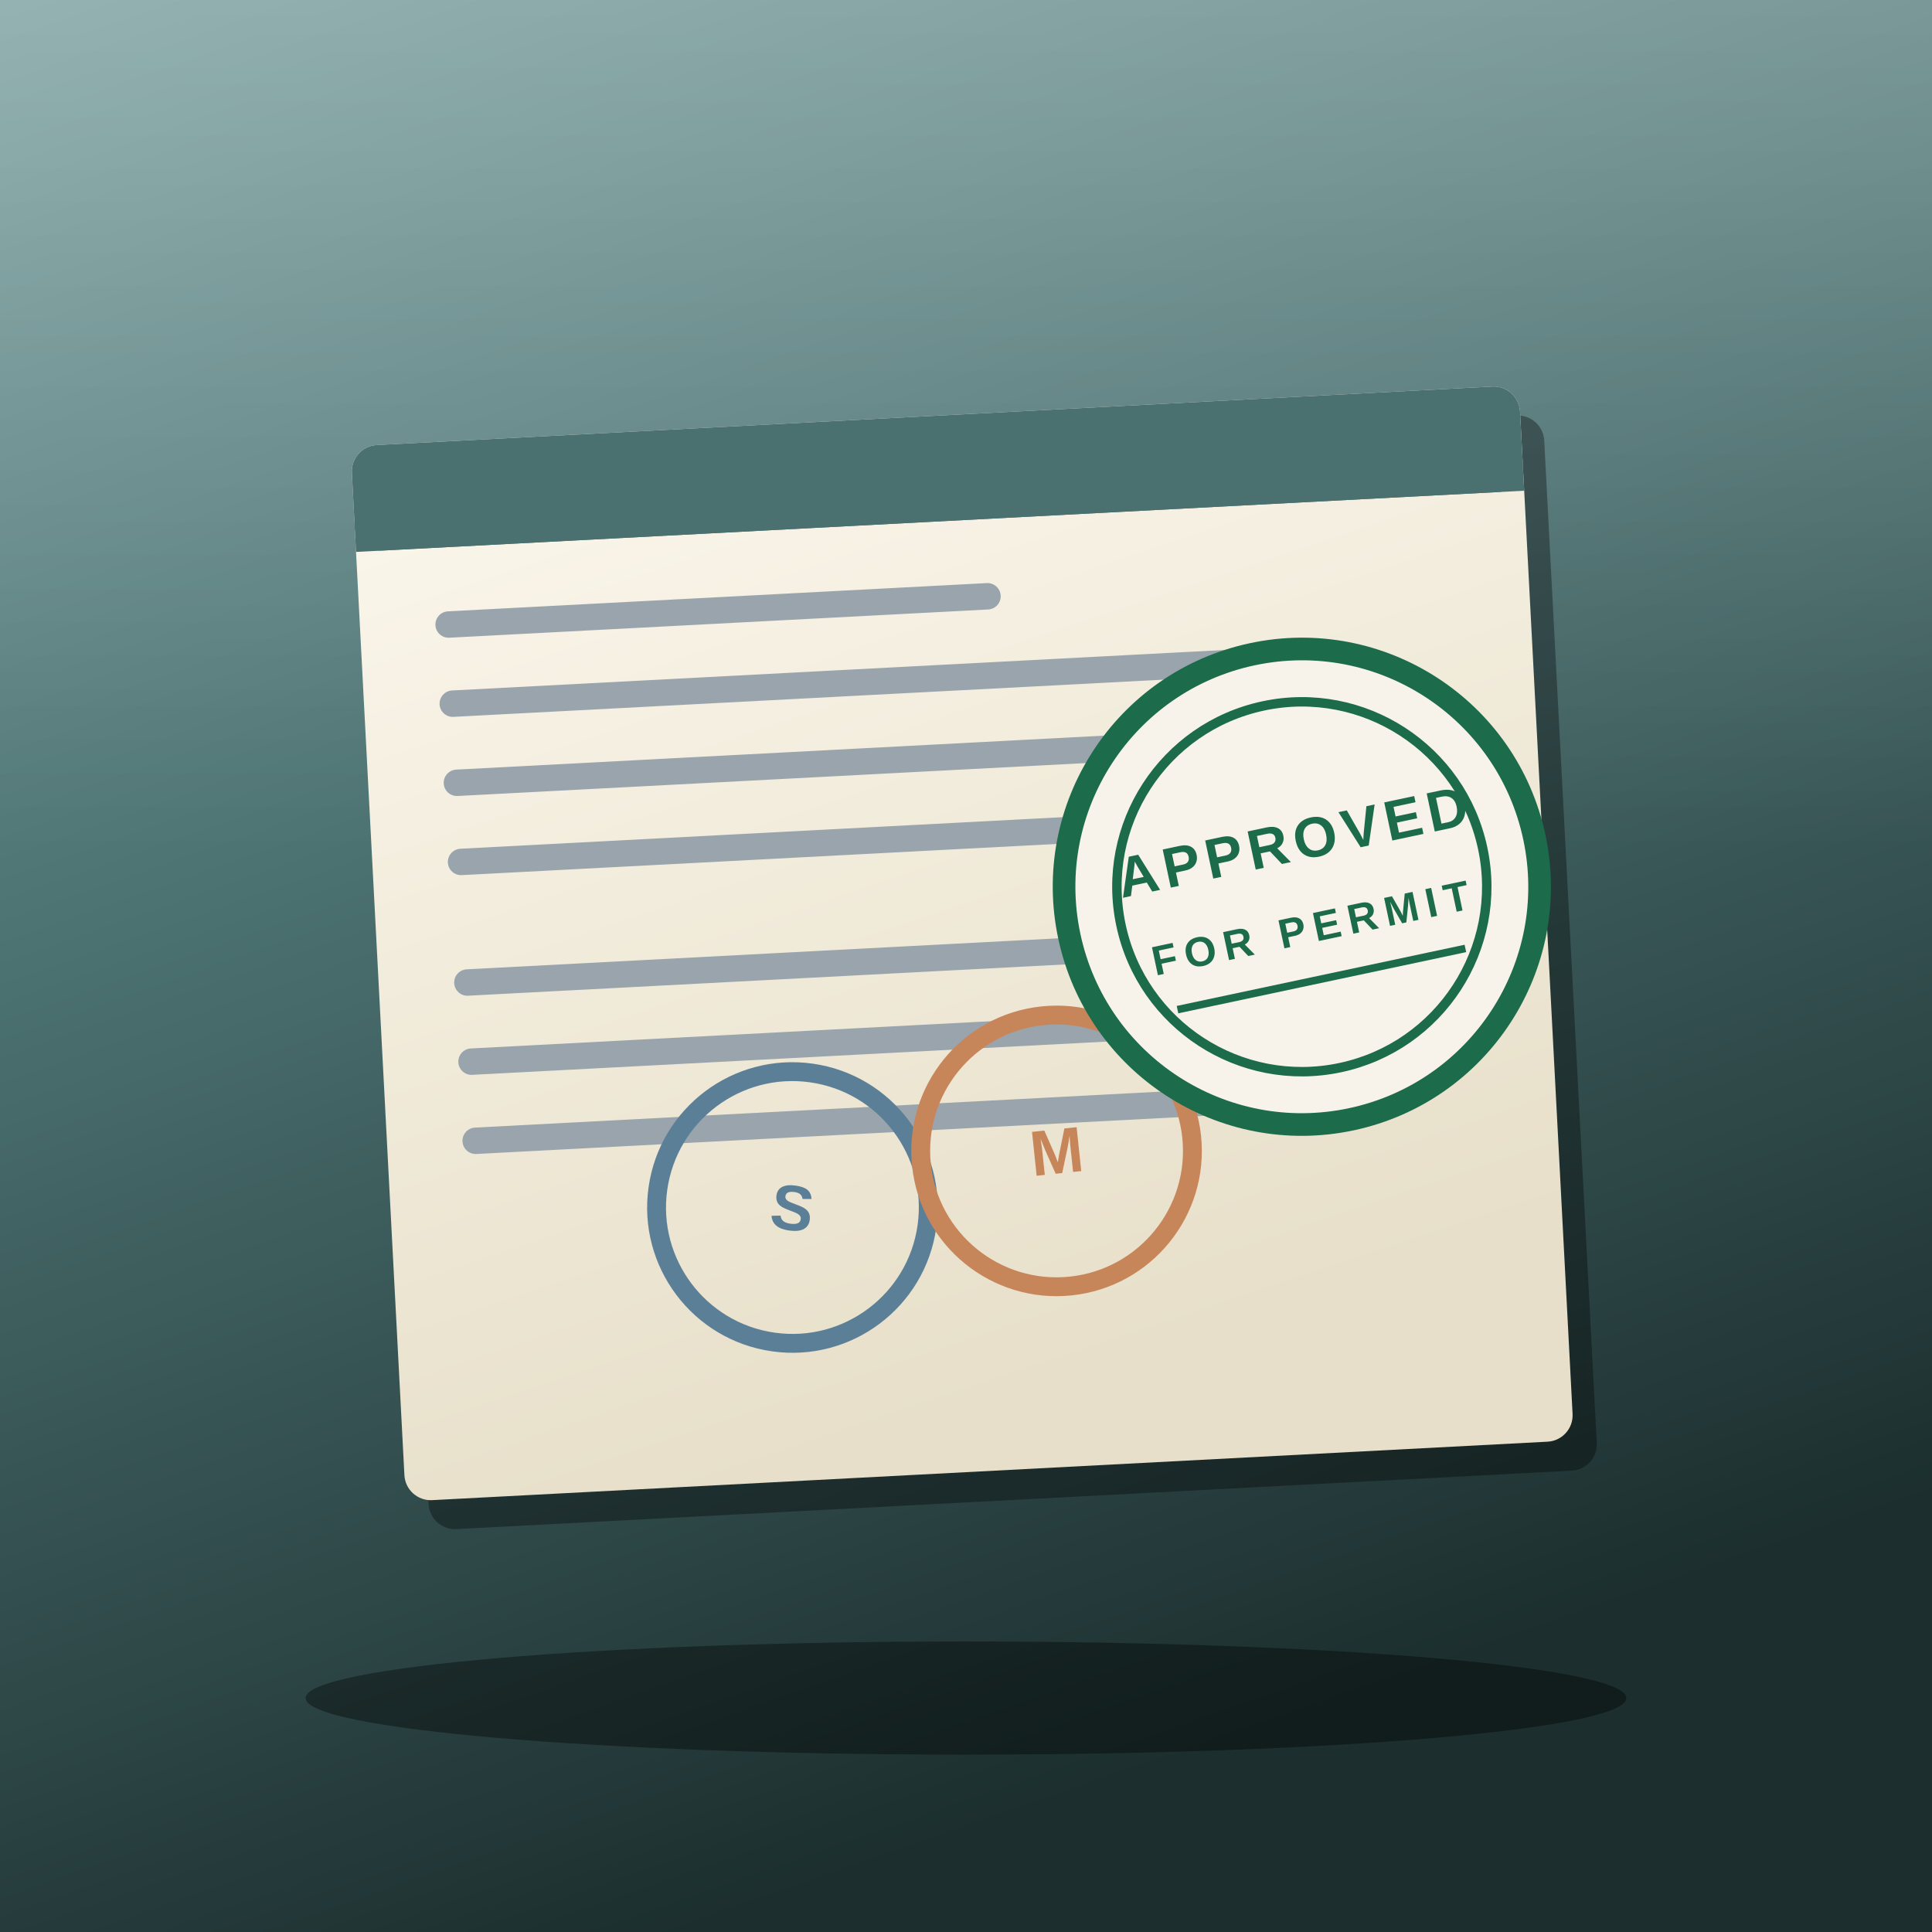
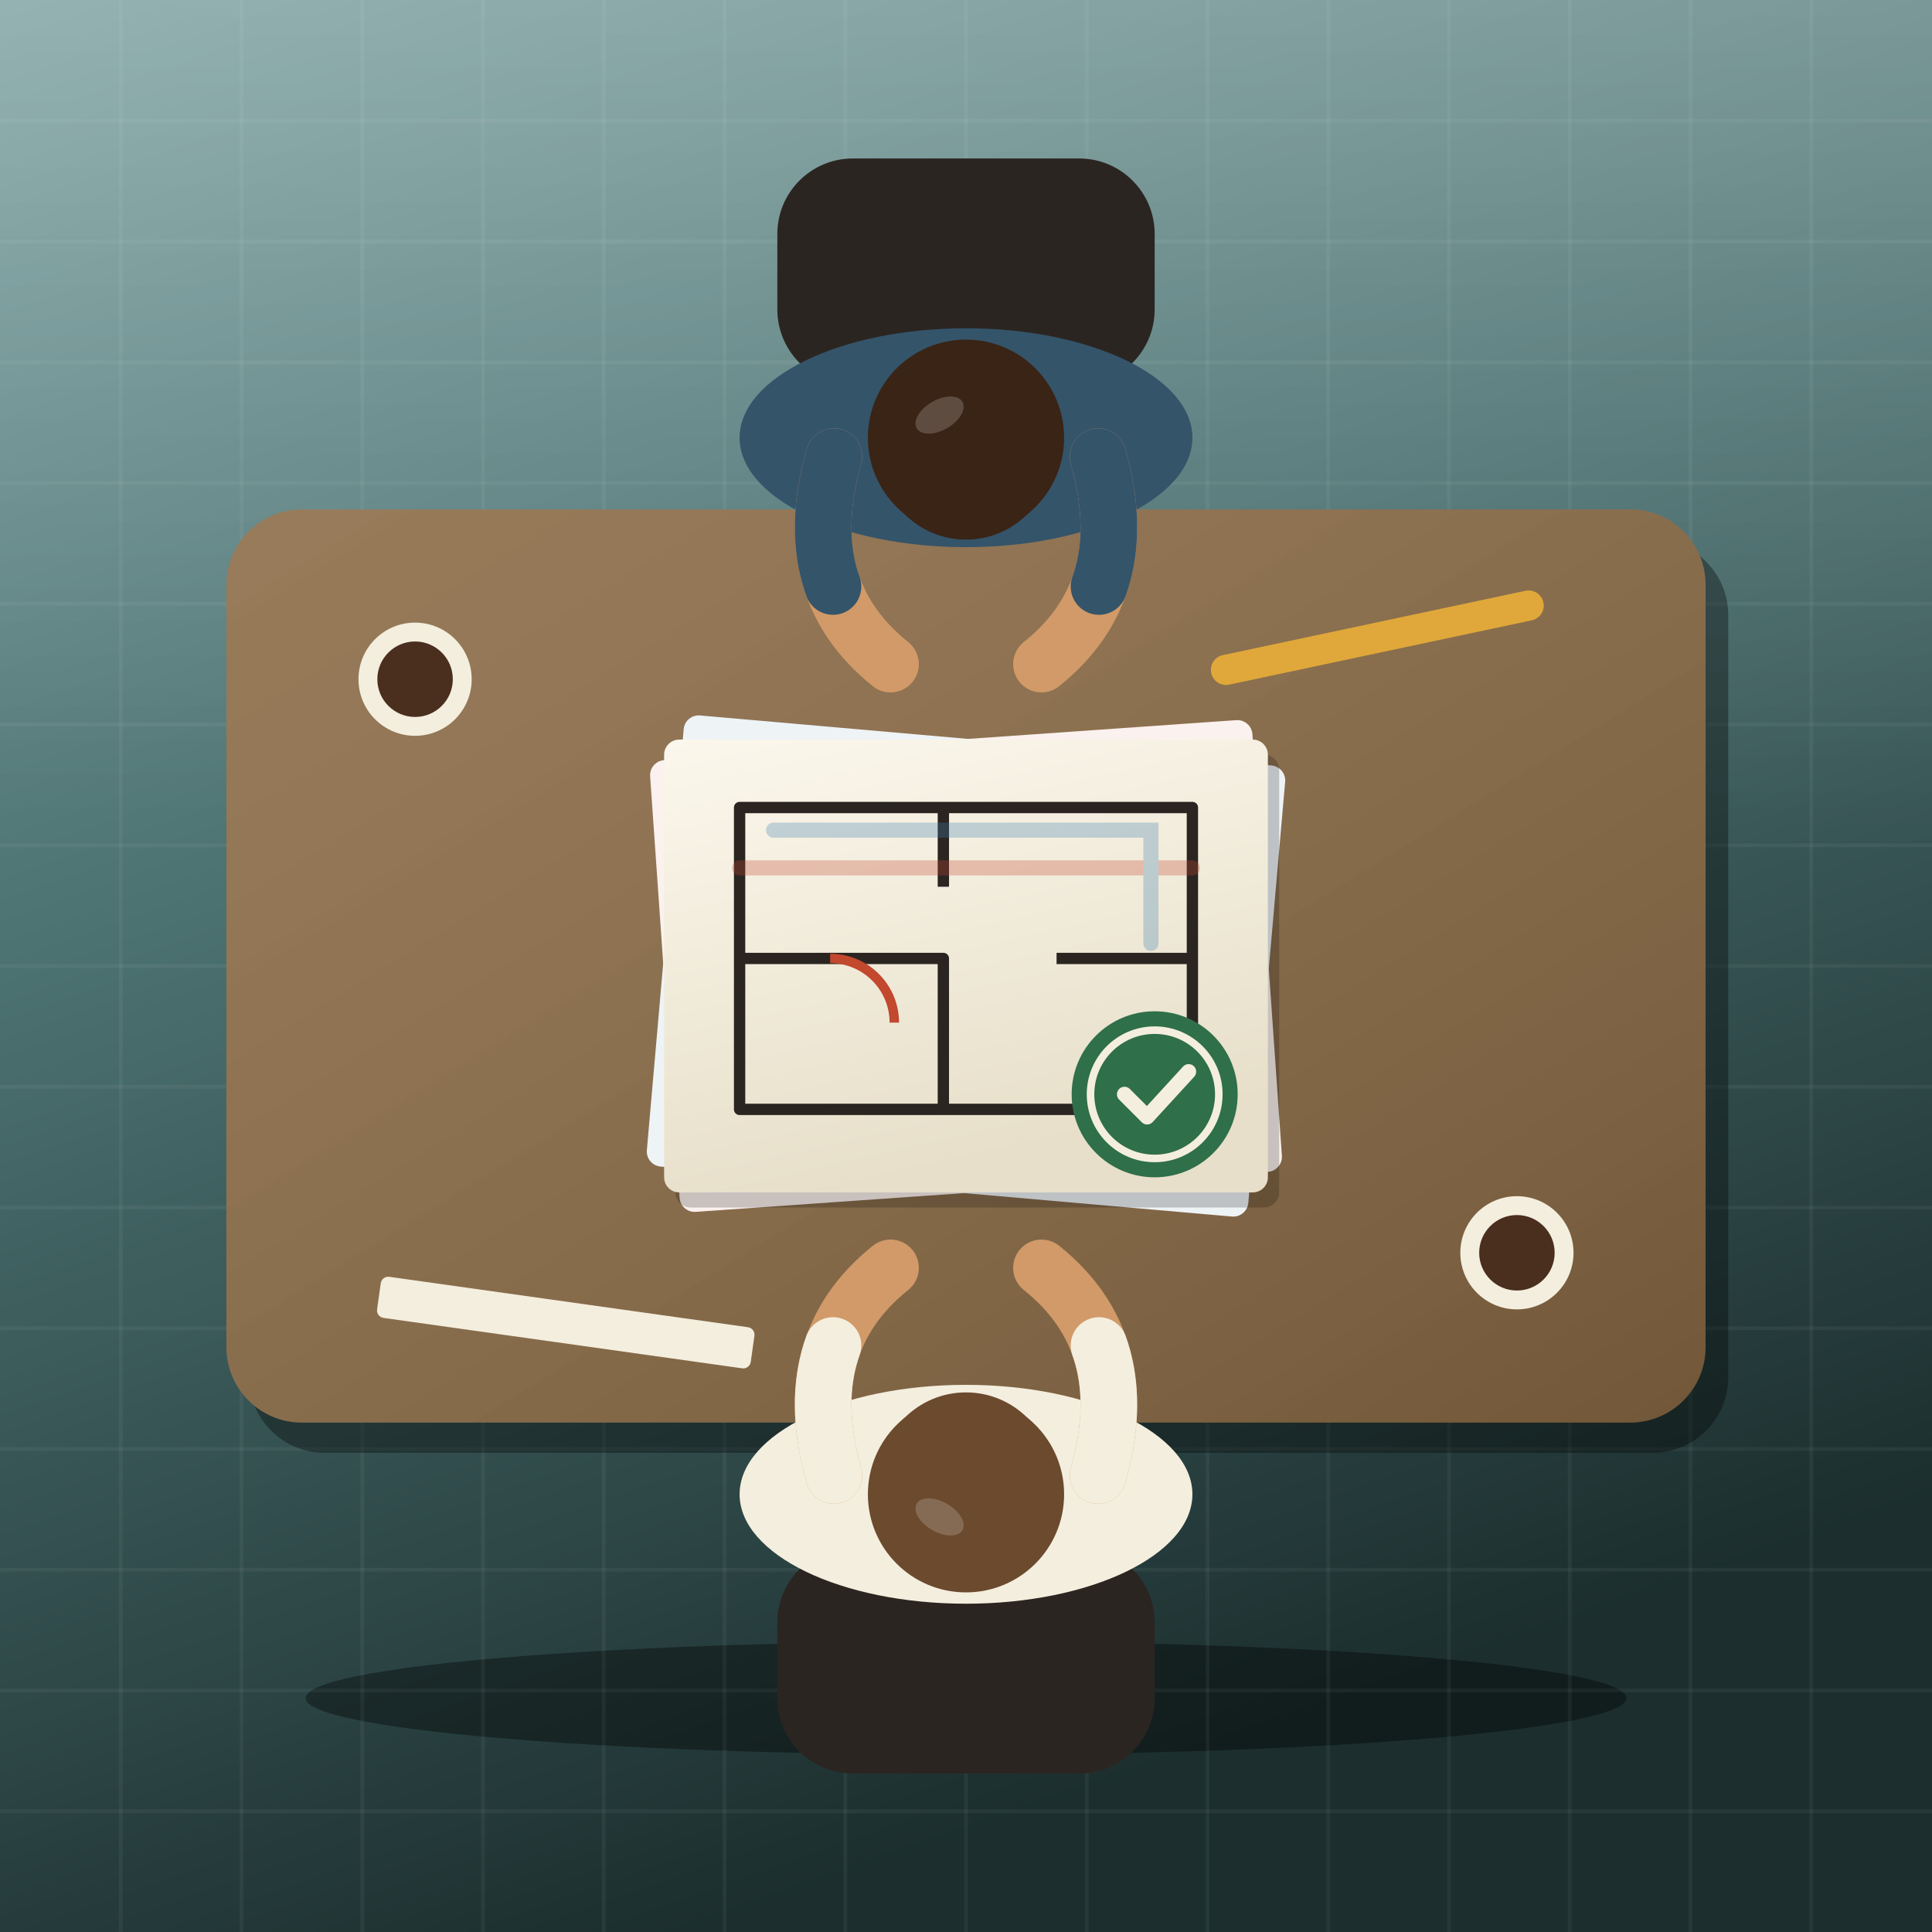
<svg xmlns="http://www.w3.org/2000/svg" viewBox="0 0 1024 1024" width="100%" height="100%">
  <defs>
    <linearGradient id="tile" x1="0" y1="0" x2="0.35" y2="1">
      <stop offset="0%" stop-color="#7ba0a0" />
      <stop offset="46%" stop-color="#4b7070" />
      <stop offset="100%" stop-color="#1c2e2e" />
    </linearGradient>
    <linearGradient id="glare" x1="0" y1="0" x2="0" y2="1">
      <stop offset="0%" stop-color="#fff" stop-opacity=".20" />
      <stop offset="44%" stop-color="#fff" stop-opacity="0" />
    </linearGradient>
    <linearGradient id="pap" x1="0" y1="0" x2="0.3" y2="1">
      <stop offset="0%" stop-color="#ffffff" />
      <stop offset="100%" stop-color="#ece8dc" />
    </linearGradient>
    <linearGradient id="trace" x1="0" y1="0" x2="0.3" y2="1">
      <stop offset="0%" stop-color="#fbf7ec" />
      <stop offset="100%" stop-color="#e7dfc9" />
    </linearGradient>
    <linearGradient id="brassy" x1="0" y1="0" x2="0" y2="1">
      <stop offset="0%" stop-color="#e2b86c" />
      <stop offset="100%" stop-color="#9a6f2c" />
    </linearGradient>
    <linearGradient id="steel" x1="0" y1="0" x2="0" y2="1">
      <stop offset="0%" stop-color="#e3e8ec" />
      <stop offset="100%" stop-color="#9aa5ad" />
    </linearGradient>
+     <linearGradient id="wood" x1="0" y1="0" x2="1" y2="1">
+       <stop offset="0" stop-color="#fff" stop-opacity=".12" />
+       <stop offset="1" stop-color="#000" stop-opacity=".18" />
+     </linearGradient>
  </defs>
  <rect width="1024" height="1024" fill="url(#tile)" />
  <rect width="1024" height="1024" fill="url(#glare)" />
  <ellipse cx="512" cy="900" rx="350" ry="30" fill="#000" opacity=".38" />
-   <g transform="rotate(-3 510.0 500.0)">
-     <rect x="200" y="220" width="620" height="560" rx="14" fill="#000" opacity=".35" transform="translate(12 16)" />
-     <rect x="200" y="220" width="620" height="560" rx="14" fill="url(#trace)" />
-     <rect x="200" y="220" width="620" height="56" rx="14" fill="#4b7070" />
-     <rect x="200" y="260" width="620" height="16" fill="#4b7070" />
-     <rect x="240" y="310" width="300" height="14" rx="7" fill="#9aa4ac" />
-     <rect x="240" y="352" width="460" height="14" rx="7" fill="#9aa4ac" />
-     <rect x="240" y="394" width="380" height="14" rx="7" fill="#9aa4ac" />
-     <rect x="240" y="436" width="420" height="14" rx="7" fill="#9aa4ac" />
-     <rect x="240" y="500" width="440" height="14" rx="7" fill="#9aa4ac" />
-     <rect x="240" y="542" width="360" height="14" rx="7" fill="#9aa4ac" />
-     <rect x="240" y="584" width="400" height="14" rx="7" fill="#9aa4ac" />
+   <line x1="64" y1="0" x2="64" y2="1024" stroke="#fff" stroke-opacity=".05" stroke-width="2" />
+   <line x1="128" y1="0" x2="128" y2="1024" stroke="#fff" stroke-opacity=".05" stroke-width="2" />
+   <line x1="192" y1="0" x2="192" y2="1024" stroke="#fff" stroke-opacity=".05" stroke-width="2" />
+   <line x1="256" y1="0" x2="256" y2="1024" stroke="#fff" stroke-opacity=".05" stroke-width="2" />
+   <line x1="320" y1="0" x2="320" y2="1024" stroke="#fff" stroke-opacity=".05" stroke-width="2" />
+   <line x1="384" y1="0" x2="384" y2="1024" stroke="#fff" stroke-opacity=".05" stroke-width="2" />
+   <line x1="448" y1="0" x2="448" y2="1024" stroke="#fff" stroke-opacity=".05" stroke-width="2" />
+   <line x1="512" y1="0" x2="512" y2="1024" stroke="#fff" stroke-opacity=".05" stroke-width="2" />
+   <line x1="576" y1="0" x2="576" y2="1024" stroke="#fff" stroke-opacity=".05" stroke-width="2" />
+   <line x1="640" y1="0" x2="640" y2="1024" stroke="#fff" stroke-opacity=".05" stroke-width="2" />
+   <line x1="704" y1="0" x2="704" y2="1024" stroke="#fff" stroke-opacity=".05" stroke-width="2" />
+   <line x1="768" y1="0" x2="768" y2="1024" stroke="#fff" stroke-opacity=".05" stroke-width="2" />
+   <line x1="832" y1="0" x2="832" y2="1024" stroke="#fff" stroke-opacity=".05" stroke-width="2" />
+   <line x1="896" y1="0" x2="896" y2="1024" stroke="#fff" stroke-opacity=".05" stroke-width="2" />
+   <line x1="960" y1="0" x2="960" y2="1024" stroke="#fff" stroke-opacity=".05" stroke-width="2" />
+   <line x1="0" y1="64" x2="1024" y2="64" stroke="#fff" stroke-opacity=".05" stroke-width="2" />
+   <line x1="0" y1="128" x2="1024" y2="128" stroke="#fff" stroke-opacity=".05" stroke-width="2" />
+   <line x1="0" y1="192" x2="1024" y2="192" stroke="#fff" stroke-opacity=".05" stroke-width="2" />
+   <line x1="0" y1="256" x2="1024" y2="256" stroke="#fff" stroke-opacity=".05" stroke-width="2" />
+   <line x1="0" y1="320" x2="1024" y2="320" stroke="#fff" stroke-opacity=".05" stroke-width="2" />
+   <line x1="0" y1="384" x2="1024" y2="384" stroke="#fff" stroke-opacity=".05" stroke-width="2" />
+   <line x1="0" y1="448" x2="1024" y2="448" stroke="#fff" stroke-opacity=".05" stroke-width="2" />
+   <line x1="0" y1="512" x2="1024" y2="512" stroke="#fff" stroke-opacity=".05" stroke-width="2" />
+   <line x1="0" y1="576" x2="1024" y2="576" stroke="#fff" stroke-opacity=".05" stroke-width="2" />
+   <line x1="0" y1="640" x2="1024" y2="640" stroke="#fff" stroke-opacity=".05" stroke-width="2" />
+   <line x1="0" y1="704" x2="1024" y2="704" stroke="#fff" stroke-opacity=".05" stroke-width="2" />
+   <line x1="0" y1="768" x2="1024" y2="768" stroke="#fff" stroke-opacity=".05" stroke-width="2" />
+   <line x1="0" y1="832" x2="1024" y2="832" stroke="#fff" stroke-opacity=".05" stroke-width="2" />
+   <line x1="0" y1="896" x2="1024" y2="896" stroke="#fff" stroke-opacity=".05" stroke-width="2" />
+   <line x1="0" y1="960" x2="1024" y2="960" stroke="#fff" stroke-opacity=".05" stroke-width="2" />
+   <rect x="412" y="84" width="200" height="120" rx="40" fill="#2b2521" />
+   <rect x="412" y="820" width="200" height="120" rx="40" fill="#2b2521" />
+   <rect x="120" y="270" width="784" height="484" rx="40" fill="#000" opacity=".35" transform="translate(12 16)" />
+   <rect x="120" y="270" width="784" height="484" rx="40" fill="#8a6a44" />
+   <rect x="120" y="270" width="784" height="484" rx="40" fill="url(#wood)" />
+   <g transform="rotate(5 512 512)">
+     <rect x="352" y="392" width="320" height="240" rx="8" fill="#eef3f6" />
+     <path d="M 400 440 L 620 440 M 400 440 L 400 600 M 510 440 L 510 540" stroke="#3f7fb0" stroke-width="8" fill="none" stroke-linecap="round" />
  </g>
-   <g transform="rotate(8 420 640)">
-     <circle cx="420" cy="640" r="72" fill="none" stroke="#5b7f96" stroke-width="10" />
-     <text x="420" y="652" text-anchor="middle" font-family="Helvetica Neue, Arial, sans-serif" font-size="34" font-weight="900" fill="#5b7f96">S</text>
+   <g transform="rotate(-4 512 512)">
+     <rect x="352" y="392" width="320" height="240" rx="8" fill="#fbf1ee" />
+     <path d="M 390 460 L 634 460 M 390 540 L 634 540" stroke="#c2482e" stroke-width="9" fill="none" stroke-linecap="round" />
  </g>
-   <g transform="rotate(-6 560 610)">
-     <circle cx="560" cy="610" r="72" fill="none" stroke="#c7865a" stroke-width="10" />
-     <text x="560" y="622" text-anchor="middle" font-family="Helvetica Neue, Arial, sans-serif" font-size="34" font-weight="900" fill="#c7865a">M</text>
+   <rect x="352" y="392" width="320" height="240" rx="8" fill="#000" opacity=".2" transform="translate(6 8)" />
+   <rect x="352" y="392" width="320" height="240" rx="8" fill="url(#trace)" />
+   <g fill="none" stroke="#2b2521" stroke-width="6" stroke-linejoin="round">
+     <rect x="392" y="428" width="240" height="160" />
+     <path d="M 392 508 L 500 508 L 500 588 M 500 428 L 500 470 M 560 508 L 632 508" />
  </g>
-   <g transform="rotate(-12 690 470)">
-     <circle cx="690" cy="470" r="126" fill="#f7f3ea" stroke="#1c6b4a" stroke-width="12" />
-     <circle cx="690" cy="470" r="98" fill="none" stroke="#1c6b4a" stroke-width="5" />
-     <text x="690" y="456" text-anchor="middle" font-family="Helvetica Neue, Arial, sans-serif" font-size="30" font-weight="900" fill="#1c6b4a" letter-spacing="3">APPROVED</text>
-     <text x="690" y="500" text-anchor="middle" font-family="Helvetica Neue, Arial, sans-serif" font-size="22" font-weight="700" fill="#1c6b4a" letter-spacing="4">FOR PERMIT</text>
-     <path d="M 612 520 L 768 520" stroke="#1c6b4a" stroke-width="4" />
+   <path d="M 440 508 A 34 34 0 0 1 474 542" stroke="#c2482e" stroke-width="5" fill="none" />
+   <g opacity=".3" fill="none" stroke-linecap="round">
+     <path d="M 392 460 L 632 460" stroke="#c2482e" stroke-width="8" />
+     <path d="M 410 440 L 610 440 L 610 500" stroke="#3f7fb0" stroke-width="8" />
  </g>
+   <circle cx="612" cy="580" r="44" fill="#2f6f4a" />
+   <circle cx="612" cy="580" r="34" fill="none" stroke="#f4eede" stroke-width="4" />
+   <path d="M 596 580 L 608 592 L 630 568" fill="none" stroke="#f4eede" stroke-width="8" stroke-linecap="round" stroke-linejoin="round" />
+   <circle cx="220" cy="360" r="30" fill="#f4eede" />
+   <circle cx="220" cy="360" r="20" fill="#4a2e1e" />
+   <circle cx="804" cy="664" r="30" fill="#f4eede" />
+   <circle cx="804" cy="664" r="20" fill="#4a2e1e" />
+   <rect x="640" y="330" width="180" height="16" rx="8" fill="#e0a83a" transform="rotate(-12 730 338)" />
+   <rect x="200" y="690" width="200" height="22" rx="4" fill="#f4eede" transform="rotate(8 300 700)" />
+   <ellipse cx="512" cy="232" rx="120" ry="58" fill="#34546a" />
+   <path d="M 442 242 Q 422 312 472 352" stroke="#d19a68" stroke-width="30" fill="none" stroke-linecap="round" />
+   <path d="M 582 242 Q 602 312 552 352" stroke="#d19a68" stroke-width="30" fill="none" stroke-linecap="round" />
+   <path d="M 442 242 Q 422 312 472 352" stroke="#34546a" stroke-width="30" fill="none" stroke-linecap="round" stroke-dasharray="70 400" />
+   <path d="M 582 242 Q 602 312 552 352" stroke="#34546a" stroke-width="30" fill="none" stroke-linecap="round" stroke-dasharray="70 400" />
+   <circle cx="512" cy="232" r="52" fill="#3a2416" />
+   <circle cx="512" cy="240" r="46" fill="#3a2416" />
+   <ellipse cx="498" cy="220" rx="14" ry="8" fill="#fff" opacity=".18" transform="rotate(-30 498 220)" />
+   <ellipse cx="512" cy="792" rx="120" ry="58" fill="#f4eede" />
+   <path d="M 442 782 Q 422 712 472 672" stroke="#d19a68" stroke-width="30" fill="none" stroke-linecap="round" />
+   <path d="M 582 782 Q 602 712 552 672" stroke="#d19a68" stroke-width="30" fill="none" stroke-linecap="round" />
+   <path d="M 442 782 Q 422 712 472 672" stroke="#f4eede" stroke-width="30" fill="none" stroke-linecap="round" stroke-dasharray="70 400" />
+   <path d="M 582 782 Q 602 712 552 672" stroke="#f4eede" stroke-width="30" fill="none" stroke-linecap="round" stroke-dasharray="70 400" />
+   <circle cx="512" cy="792" r="52" fill="#6b4a2e" />
+   <circle cx="512" cy="784" r="46" fill="#6b4a2e" />
+   <ellipse cx="498" cy="804" rx="14" ry="8" fill="#fff" opacity=".18" transform="rotate(30 498 804)" />
</svg>
